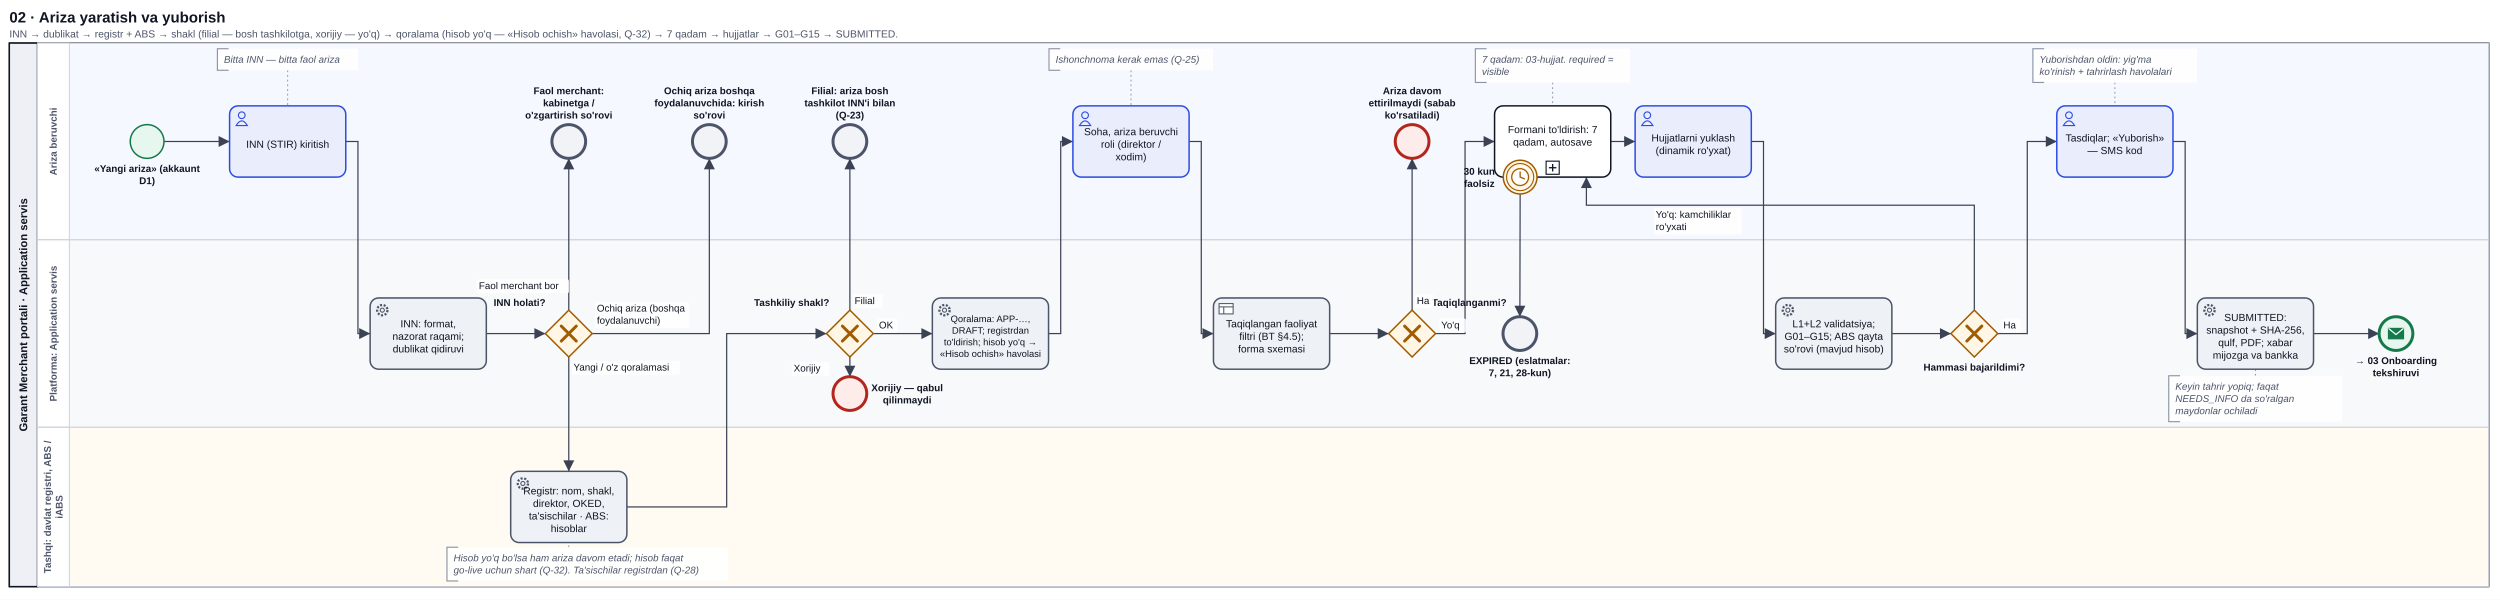
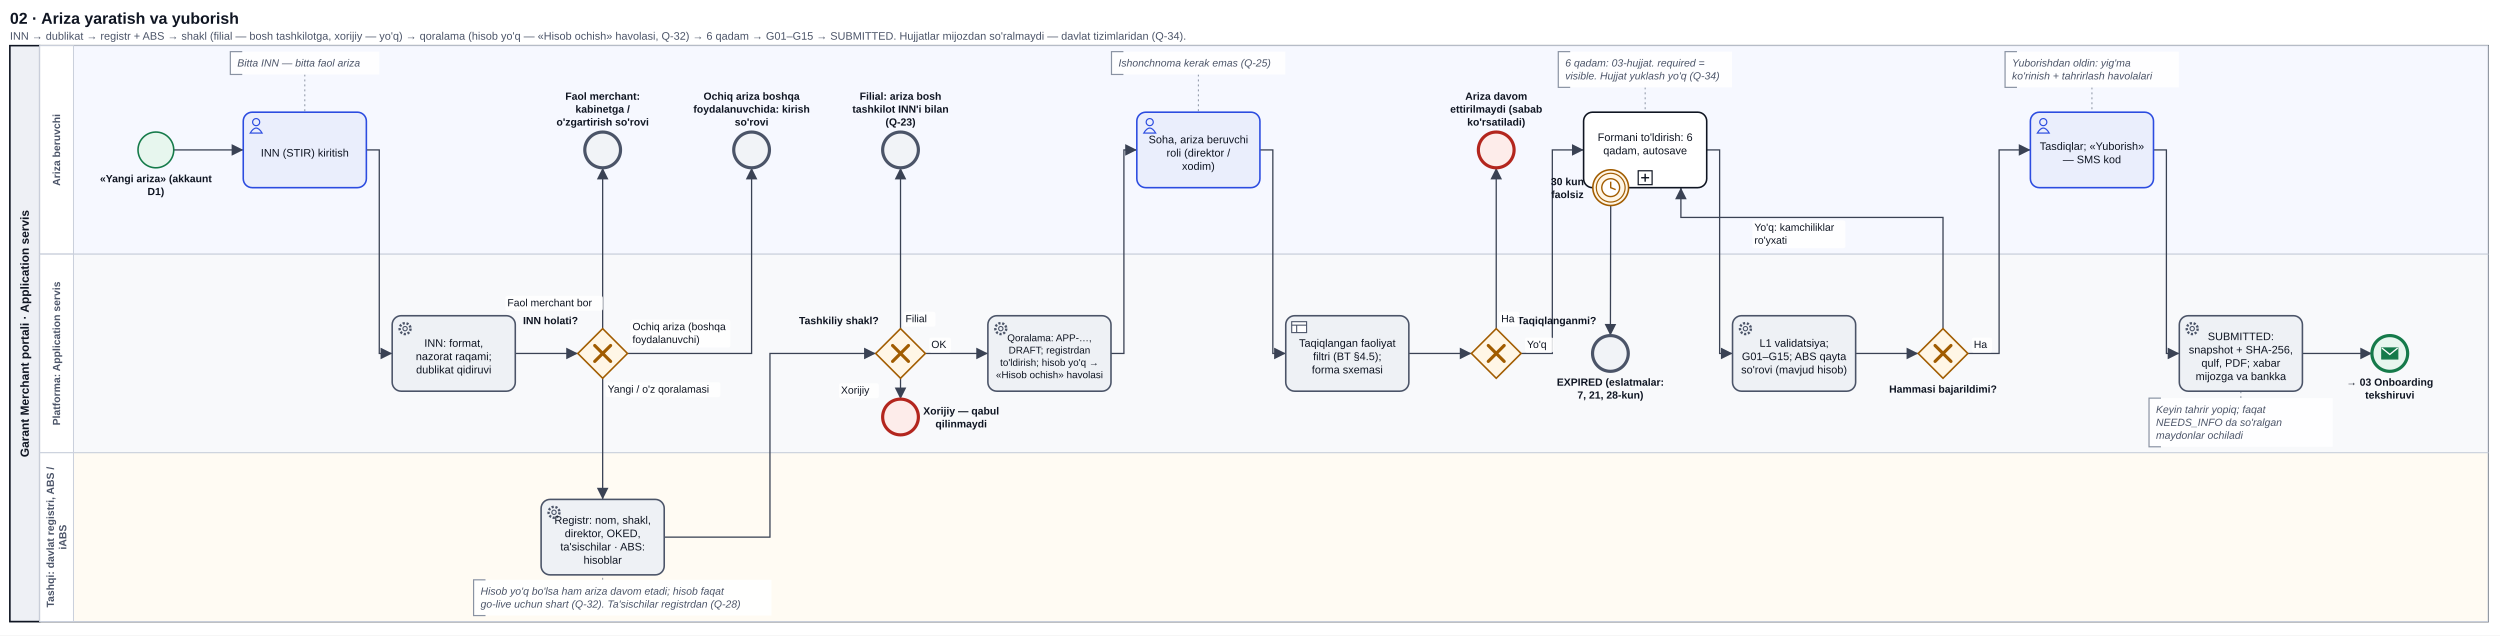
- <svg xmlns="http://www.w3.org/2000/svg" width="2668" height="640" viewBox="0 0 2668 640" font-family="Segoe UI, Arial, Helvetica, sans-serif">
+ <svg xmlns="http://www.w3.org/2000/svg" width="2518" height="640" viewBox="0 0 2518 640" font-family="Segoe UI, Arial, Helvetica, sans-serif">
  <defs>
    <marker id="arr" viewBox="0 0 10 10" refX="10" refY="5" markerWidth="9" markerHeight="9" orient="auto-start-reverse">
      <path d="M0,0 L10,5 L0,10 z" fill="#3A4254" />
    </marker>
  </defs>
-   <rect x="0" y="0" width="2668" height="640" fill="#FFFFFF" />
+   <rect x="0" y="0" width="2518" height="640" fill="#FFFFFF" />
  <text x="10" y="24" font-size="16" font-weight="700" fill="#0F1522">02 · Ariza yaratish va yuborish</text>
-   <text x="10" y="40" font-size="11" fill="#4B5468">INN → dublikat → registr + ABS → shakl (filial — bosh tashkilotga, xorijiy — yo'q) → qoralama (hisob yo'q — «Hisob ochish» havolasi, Q-32) → 7 qadam → hujjatlar → G01–G15 → SUBMITTED.</text>
-   <rect x="10" y="46" width="2646" height="580" fill="#FFFFFF" stroke="#0F1522" stroke-width="1.5" />
+   <text x="10" y="40" font-size="11" fill="#4B5468">INN → dublikat → registr + ABS → shakl (filial — bosh tashkilotga, xorijiy — yo'q) → qoralama (hisob yo'q — «Hisob ochish» havolasi, Q-32) → 6 qadam → G01–G15 → SUBMITTED. Hujjatlar mijozdan so'ralmaydi — davlat tizimlaridan (Q-34).</text>
+   <rect x="10" y="46" width="2496" height="580" fill="#FFFFFF" stroke="#0F1522" stroke-width="1.5" />
  <rect x="10" y="46" width="30" height="580" fill="#EEF0F5" stroke="#0F1522" stroke-width="1.5" />
  <g transform="translate(25,336) rotate(-90)">
    <text x="0" y="4" text-anchor="middle" font-size="12" font-weight="700" fill="#0F1522">Garant Merchant portali · Application servis</text>
  </g>
-   <rect x="40" y="46" width="2616" height="210" fill="#F6F8FF" stroke="#C9CFDB" />
+   <rect x="40" y="46" width="2466" height="210" fill="#F6F8FF" stroke="#C9CFDB" />
  <rect x="40" y="46" width="34" height="210" fill="#FFFFFF" stroke="#C9CFDB" />
  <g transform="translate(57,151) rotate(-90)">
    <text x="0" y="3.5" text-anchor="middle" font-size="10.5" font-weight="600" fill="#4B5468">Ariza beruvchi</text>
  </g>
-   <rect x="40" y="256" width="2616" height="200" fill="#F8F9FB" stroke="#C9CFDB" />
+   <rect x="40" y="256" width="2466" height="200" fill="#F8F9FB" stroke="#C9CFDB" />
  <rect x="40" y="256" width="34" height="200" fill="#FFFFFF" stroke="#C9CFDB" />
  <g transform="translate(57,356) rotate(-90)">
    <text x="0" y="3.5" text-anchor="middle" font-size="10.5" font-weight="600" fill="#4B5468">Platforma: Application servis</text>
  </g>
-   <rect x="40" y="456" width="2616" height="170" fill="#FFFBF3" stroke="#C9CFDB" />
+   <rect x="40" y="456" width="2466" height="170" fill="#FFFBF3" stroke="#C9CFDB" />
  <rect x="40" y="456" width="34" height="170" fill="#FFFFFF" stroke="#C9CFDB" />
  <g transform="translate(57,541) rotate(-90)">
    <text x="0" y="-2.7" text-anchor="middle" font-size="10.5" font-weight="600" fill="#4B5468">Tashqi: davlat registri, ABS /</text>
    <text x="0" y="9.8" text-anchor="middle" font-size="10.5" font-weight="600" fill="#4B5468">iABS</text>
  </g>
  <path d="M175,151 L245,151" fill="none" stroke="#3A4254" stroke-width="1.3" marker-end="url(#arr)" />
  <path d="M369,151 L382,151 L382,356 L395,356" fill="none" stroke="#3A4254" stroke-width="1.3" marker-end="url(#arr)" />
  <path d="M519,356 L582,356" fill="none" stroke="#3A4254" stroke-width="1.3" marker-end="url(#arr)" />
  <path d="M607,331 L607,169" fill="none" stroke="#3A4254" stroke-width="1.3" marker-end="url(#arr)" />
  <path d="M632,356 L757,356 L757,169" fill="none" stroke="#3A4254" stroke-width="1.3" marker-end="url(#arr)" />
  <path d="M607,381 L607,503" fill="none" stroke="#3A4254" stroke-width="1.3" marker-end="url(#arr)" />
  <path d="M669,541 L775.5,541 L775.5,356 L882,356" fill="none" stroke="#3A4254" stroke-width="1.3" marker-end="url(#arr)" />
  <path d="M907,331 L907,169" fill="none" stroke="#3A4254" stroke-width="1.3" marker-end="url(#arr)" />
  <path d="M907,381 L907,402" fill="none" stroke="#3A4254" stroke-width="1.3" marker-end="url(#arr)" />
  <path d="M932,356 L995,356" fill="none" stroke="#3A4254" stroke-width="1.3" marker-end="url(#arr)" />
  <path d="M1119,356 L1132,356 L1132,151 L1145,151" fill="none" stroke="#3A4254" stroke-width="1.3" marker-end="url(#arr)" />
  <path d="M1269,151 L1282,151 L1282,356 L1295,356" fill="none" stroke="#3A4254" stroke-width="1.3" marker-end="url(#arr)" />
  <path d="M1419,356 L1482,356" fill="none" stroke="#3A4254" stroke-width="1.3" marker-end="url(#arr)" />
  <path d="M1507,331 L1507,169" fill="none" stroke="#3A4254" stroke-width="1.3" marker-end="url(#arr)" />
  <path d="M1532,356 L1563.5,356 L1563.5,151 L1595,151" fill="none" stroke="#3A4254" stroke-width="1.3" marker-end="url(#arr)" />
  <path d="M1622.3,207 L1622,338" fill="none" stroke="#3A4254" stroke-width="1.3" marker-end="url(#arr)" />
-   <path d="M1719,151 L1745,151" fill="none" stroke="#3A4254" stroke-width="1.3" marker-end="url(#arr)" />
-   <path d="M1869,151 L1882,151 L1882,356 L1895,356" fill="none" stroke="#3A4254" stroke-width="1.3" marker-end="url(#arr)" />
-   <path d="M2019,356 L2082,356" fill="none" stroke="#3A4254" stroke-width="1.3" marker-end="url(#arr)" />
-   <path d="M2107,331 L2107,219 L1693,219 L1693,189" fill="none" stroke="#3A4254" stroke-width="1.3" marker-end="url(#arr)" />
-   <path d="M2132,356 L2163.5,356 L2163.5,151 L2195,151" fill="none" stroke="#3A4254" stroke-width="1.3" marker-end="url(#arr)" />
-   <path d="M2319,151 L2332,151 L2332,356 L2345,356" fill="none" stroke="#3A4254" stroke-width="1.3" marker-end="url(#arr)" />
-   <path d="M2469,356 L2539,356" fill="none" stroke="#3A4254" stroke-width="1.3" marker-end="url(#arr)" />
+   <path d="M1719,151 L1732,151 L1732,356 L1745,356" fill="none" stroke="#3A4254" stroke-width="1.3" marker-end="url(#arr)" />
+   <path d="M1869,356 L1932,356" fill="none" stroke="#3A4254" stroke-width="1.3" marker-end="url(#arr)" />
+   <path d="M1957,331 L1957,219 L1693,219 L1693,189" fill="none" stroke="#3A4254" stroke-width="1.3" marker-end="url(#arr)" />
+   <path d="M1982,356 L2013.5,356 L2013.5,151 L2045,151" fill="none" stroke="#3A4254" stroke-width="1.3" marker-end="url(#arr)" />
+   <path d="M2169,151 L2182,151 L2182,356 L2195,356" fill="none" stroke="#3A4254" stroke-width="1.3" marker-end="url(#arr)" />
+   <path d="M2319,356 L2389,356" fill="none" stroke="#3A4254" stroke-width="1.3" marker-end="url(#arr)" />
  <path d="M307,75 L307,113" stroke="#8A93A3" stroke-dasharray="2,3" fill="none" />
  <rect x="232" y="52" width="150" height="23" fill="#FFFFFF" fill-opacity="0.9" stroke="none" />
  <path d="M244,52 L232,52 L232,75 L244,75" fill="none" stroke="#8A93A3" stroke-width="1.2" />
  <text x="239" y="67" font-size="10.5" fill="#4B5468" font-style="italic">Bitta INN — bitta faol ariza</text>
  <path d="M607,584 L607,579" stroke="#8A93A3" stroke-dasharray="2,3" fill="none" />
  <rect x="477" y="584" width="300" height="36" fill="#FFFFFF" fill-opacity="0.9" stroke="none" />
  <path d="M489,584 L477,584 L477,620 L489,620" fill="none" stroke="#8A93A3" stroke-width="1.2" />
  <text x="484" y="599" font-size="10.5" fill="#4B5468" font-style="italic">Hisob yo'q bo'lsa ham ariza davom etadi; hisob faqat</text>
  <text x="484" y="612" font-size="10.5" fill="#4B5468" font-style="italic">go-live uchun shart (Q-32). Ta'sischilar registrdan (Q-28)</text>
  <path d="M1207,75 L1207,113" stroke="#8A93A3" stroke-dasharray="2,3" fill="none" />
  <rect x="1119.5" y="52" width="175" height="23" fill="#FFFFFF" fill-opacity="0.9" stroke="none" />
  <path d="M1131.5,52 L1119.5,52 L1119.5,75 L1131.5,75" fill="none" stroke="#8A93A3" stroke-width="1.2" />
  <text x="1126.5" y="67" font-size="10.5" fill="#4B5468" font-style="italic">Ishonchnoma kerak emas (Q-25)</text>
  <path d="M1657,88 L1657,113" stroke="#8A93A3" stroke-dasharray="2,3" fill="none" />
-   <rect x="1574.5" y="52" width="165" height="36" fill="#FFFFFF" fill-opacity="0.9" stroke="none" />
-   <path d="M1586.5,52 L1574.5,52 L1574.5,88 L1586.5,88" fill="none" stroke="#8A93A3" stroke-width="1.2" />
-   <text x="1581.5" y="67" font-size="10.5" fill="#4B5468" font-style="italic">7 qadam: 03-hujjat. required =</text>
-   <text x="1581.5" y="80" font-size="10.5" fill="#4B5468" font-style="italic">visible</text>
-   <path d="M2257,88 L2257,113" stroke="#8A93A3" stroke-dasharray="2,3" fill="none" />
-   <rect x="2169.5" y="52" width="175" height="36" fill="#FFFFFF" fill-opacity="0.9" stroke="none" />
-   <path d="M2181.5,52 L2169.5,52 L2169.5,88 L2181.5,88" fill="none" stroke="#8A93A3" stroke-width="1.2" />
-   <text x="2176.5" y="67" font-size="10.5" fill="#4B5468" font-style="italic">Yuborishdan oldin: yig'ma</text>
-   <text x="2176.5" y="80" font-size="10.5" fill="#4B5468" font-style="italic">ko'rinish + tahrirlash havolalari</text>
-   <path d="M2407,401 L2407,394" stroke="#8A93A3" stroke-dasharray="2,3" fill="none" />
-   <rect x="2314.5" y="401" width="185" height="49" fill="#FFFFFF" fill-opacity="0.9" stroke="none" />
-   <path d="M2326.5,401 L2314.5,401 L2314.5,450 L2326.5,450" fill="none" stroke="#8A93A3" stroke-width="1.2" />
-   <text x="2321.5" y="416" font-size="10.5" fill="#4B5468" font-style="italic">Keyin tahrir yopiq; faqat</text>
-   <text x="2321.5" y="429" font-size="10.5" fill="#4B5468" font-style="italic">NEEDS_INFO da so'ralgan</text>
-   <text x="2321.5" y="442" font-size="10.5" fill="#4B5468" font-style="italic">maydonlar ochiladi</text>
+   <rect x="1569.5" y="52" width="175" height="36" fill="#FFFFFF" fill-opacity="0.9" stroke="none" />
+   <path d="M1581.5,52 L1569.5,52 L1569.5,88 L1581.5,88" fill="none" stroke="#8A93A3" stroke-width="1.2" />
+   <text x="1576.5" y="67" font-size="10.5" fill="#4B5468" font-style="italic">6 qadam: 03-hujjat. required =</text>
+   <text x="1576.5" y="80" font-size="10.5" fill="#4B5468" font-style="italic">visible. Hujjat yuklash yo'q (Q-34)</text>
+   <path d="M2107,88 L2107,113" stroke="#8A93A3" stroke-dasharray="2,3" fill="none" />
+   <rect x="2019.5" y="52" width="175" height="36" fill="#FFFFFF" fill-opacity="0.9" stroke="none" />
+   <path d="M2031.5,52 L2019.5,52 L2019.5,88 L2031.5,88" fill="none" stroke="#8A93A3" stroke-width="1.2" />
+   <text x="2026.5" y="67" font-size="10.5" fill="#4B5468" font-style="italic">Yuborishdan oldin: yig'ma</text>
+   <text x="2026.5" y="80" font-size="10.5" fill="#4B5468" font-style="italic">ko'rinish + tahrirlash havolalari</text>
+   <path d="M2257,401 L2257,394" stroke="#8A93A3" stroke-dasharray="2,3" fill="none" />
+   <rect x="2164.5" y="401" width="185" height="49" fill="#FFFFFF" fill-opacity="0.9" stroke="none" />
+   <path d="M2176.5,401 L2164.5,401 L2164.5,450 L2176.5,450" fill="none" stroke="#8A93A3" stroke-width="1.2" />
+   <text x="2171.5" y="416" font-size="10.5" fill="#4B5468" font-style="italic">Keyin tahrir yopiq; faqat</text>
+   <text x="2171.5" y="429" font-size="10.5" fill="#4B5468" font-style="italic">NEEDS_INFO da so'ralgan</text>
+   <text x="2171.5" y="442" font-size="10.5" fill="#4B5468" font-style="italic">maydonlar ochiladi</text>
  <circle cx="157" cy="151" r="18" fill="#E7F6EE" stroke="#157A4A" stroke-width="1.6" />
  <text x="157" y="183.5" text-anchor="middle" font-size="10.5" fill="#0F1522" font-weight="600">«Yangi ariza» (akkaunt</text>
  <text x="157" y="196.5" text-anchor="middle" font-size="10.5" fill="#0F1522" font-weight="600">D1)</text>
  <rect x="245" y="113" width="124" height="76" rx="9" fill="#EAEEFC" stroke="#2C4CE0" stroke-width="1.6" />
  <circle cx="258" cy="123" r="3.6" fill="none" stroke="#2C4CE0" stroke-width="1.2" />
  <path d="M252,134 Q258,124 264,134 Z" fill="none" stroke="#2C4CE0" stroke-width="1.2" />
  <text x="307" y="157.7" text-anchor="middle" font-size="11" fill="#0F1522">INN (STIR) kiritish</text>
  <rect x="395" y="318" width="124" height="76" rx="9" fill="#EEF1F5" stroke="#4B5468" stroke-width="1.6" />
  <circle cx="408" cy="331" r="5.5" fill="none" stroke="#4B5468" stroke-width="2.4" stroke-dasharray="2.2,1.7" />
  <circle cx="408" cy="331" r="2.2" fill="none" stroke="#4B5468" stroke-width="1.1" />
  <text x="457" y="349.3" text-anchor="middle" font-size="11" fill="#0F1522">INN: format,</text>
  <text x="457" y="362.7" text-anchor="middle" font-size="11" fill="#0F1522">nazorat raqami;</text>
  <text x="457" y="376.1" text-anchor="middle" font-size="11" fill="#0F1522">dublikat qidiruvi</text>
  <path d="M607,331 L632,356 L607,381 L582,356 Z" fill="#FFF6E6" stroke="#A15C00" stroke-width="1.6" />
  <path d="M599,348 L615,364 M615,348 L599,364" stroke="#A15C00" stroke-width="3.2" stroke-linecap="round" />
  <text x="554.5" y="326.5" text-anchor="middle" font-size="10.5" fill="#0F1522" font-weight="600">INN holati?</text>
  <circle cx="607" cy="151" r="18" fill="#F1F3F7" stroke="#4B5468" stroke-width="3.2" />
  <text x="607" y="100.5" text-anchor="middle" font-size="10.5" fill="#0F1522" font-weight="600">Faol merchant:</text>
  <text x="607" y="113.5" text-anchor="middle" font-size="10.5" fill="#0F1522" font-weight="600">kabinetga /</text>
  <text x="607" y="126.5" text-anchor="middle" font-size="10.5" fill="#0F1522" font-weight="600">o'zgartirish so'rovi</text>
  <circle cx="757" cy="151" r="18" fill="#F1F3F7" stroke="#4B5468" stroke-width="3.2" />
  <text x="757" y="100.5" text-anchor="middle" font-size="10.5" fill="#0F1522" font-weight="600">Ochiq ariza boshqa</text>
  <text x="757" y="113.5" text-anchor="middle" font-size="10.5" fill="#0F1522" font-weight="600">foydalanuvchida: kirish</text>
  <text x="757" y="126.5" text-anchor="middle" font-size="10.5" fill="#0F1522" font-weight="600">so'rovi</text>
  <rect x="545" y="503" width="124" height="76" rx="9" fill="#EEF1F5" stroke="#4B5468" stroke-width="1.6" />
  <circle cx="558" cy="516" r="5.5" fill="none" stroke="#4B5468" stroke-width="2.4" stroke-dasharray="2.2,1.7" />
  <circle cx="558" cy="516" r="2.2" fill="none" stroke="#4B5468" stroke-width="1.1" />
  <text x="607" y="527.6" text-anchor="middle" font-size="11" fill="#0F1522">Registr: nom, shakl,</text>
  <text x="607" y="541" text-anchor="middle" font-size="11" fill="#0F1522">direktor, OKED,</text>
  <text x="607" y="554.4" text-anchor="middle" font-size="11" fill="#0F1522">ta'sischilar · ABS:</text>
  <text x="607" y="567.8" text-anchor="middle" font-size="11" fill="#0F1522">hisoblar</text>
  <path d="M907,331 L932,356 L907,381 L882,356 Z" fill="#FFF6E6" stroke="#A15C00" stroke-width="1.6" />
  <path d="M899,348 L915,364 M915,348 L899,364" stroke="#A15C00" stroke-width="3.2" stroke-linecap="round" />
  <text x="844.9" y="326.5" text-anchor="middle" font-size="10.5" fill="#0F1522" font-weight="600">Tashkiliy shakl?</text>
  <circle cx="907" cy="151" r="18" fill="#F1F3F7" stroke="#4B5468" stroke-width="3.2" />
  <text x="907" y="100.5" text-anchor="middle" font-size="10.5" fill="#0F1522" font-weight="600">Filial: ariza bosh</text>
  <text x="907" y="113.5" text-anchor="middle" font-size="10.5" fill="#0F1522" font-weight="600">tashkilot INN'i bilan</text>
  <text x="907" y="126.5" text-anchor="middle" font-size="10.5" fill="#0F1522" font-weight="600">(Q-23)</text>
  <circle cx="907" cy="420" r="18" fill="#FDECEA" stroke="#B3261E" stroke-width="3.2" />
  <text x="968.1" y="417.5" text-anchor="middle" font-size="10.5" fill="#0F1522" font-weight="600">Xorijiy — qabul</text>
  <text x="968.1" y="430.5" text-anchor="middle" font-size="10.5" fill="#0F1522" font-weight="600">qilinmaydi</text>
  <rect x="995" y="318" width="124" height="76" rx="9" fill="#EEF1F5" stroke="#4B5468" stroke-width="1.6" />
  <circle cx="1008" cy="331" r="5.5" fill="none" stroke="#4B5468" stroke-width="2.4" stroke-dasharray="2.2,1.7" />
  <circle cx="1008" cy="331" r="2.2" fill="none" stroke="#4B5468" stroke-width="1.1" />
  <text x="1057" y="343.7" text-anchor="middle" font-size="10" fill="#0F1522">Qoralama: APP-…,</text>
  <text x="1057" y="356.1" text-anchor="middle" font-size="10" fill="#0F1522">DRAFT; registrdan</text>
  <text x="1057" y="368.5" text-anchor="middle" font-size="10" fill="#0F1522">to'ldirish; hisob yo'q →</text>
  <text x="1057" y="380.9" text-anchor="middle" font-size="10" fill="#0F1522">«Hisob ochish» havolasi</text>
  <rect x="1145" y="113" width="124" height="76" rx="9" fill="#EAEEFC" stroke="#2C4CE0" stroke-width="1.6" />
  <circle cx="1158" cy="123" r="3.6" fill="none" stroke="#2C4CE0" stroke-width="1.2" />
  <path d="M1152,134 Q1158,124 1164,134 Z" fill="none" stroke="#2C4CE0" stroke-width="1.2" />
  <text x="1207" y="144.3" text-anchor="middle" font-size="11" fill="#0F1522">Soha, ariza beruvchi</text>
  <text x="1207" y="157.7" text-anchor="middle" font-size="11" fill="#0F1522">roli (direktor /</text>
  <text x="1207" y="171.1" text-anchor="middle" font-size="11" fill="#0F1522">xodim)</text>
  <rect x="1295" y="318" width="124" height="76" rx="9" fill="#EEF1F5" stroke="#4B5468" stroke-width="1.6" />
  <rect x="1301" y="324" width="15" height="11" fill="#FFFFFF" stroke="#4B5468" stroke-width="1.1" />
  <path d="M1301,327.5 H1316 M1306,327.5 V335" stroke="#4B5468" stroke-width="1.1" />
  <text x="1357" y="349.3" text-anchor="middle" font-size="11" fill="#0F1522">Taqiqlangan faoliyat</text>
  <text x="1357" y="362.7" text-anchor="middle" font-size="11" fill="#0F1522">filtri (BT §4.5);</text>
  <text x="1357" y="376.1" text-anchor="middle" font-size="11" fill="#0F1522">forma sxemasi</text>
  <path d="M1507,331 L1532,356 L1507,381 L1482,356 Z" fill="#FFF6E6" stroke="#A15C00" stroke-width="1.6" />
  <path d="M1499,348 L1515,364 M1515,348 L1499,364" stroke="#A15C00" stroke-width="3.2" stroke-linecap="round" />
  <text x="1568" y="326.5" text-anchor="middle" font-size="10.5" fill="#0F1522" font-weight="600">Taqiqlanganmi?</text>
  <circle cx="1507" cy="151" r="18" fill="#FDECEA" stroke="#B3261E" stroke-width="3.2" />
  <text x="1507" y="100.5" text-anchor="middle" font-size="10.5" fill="#0F1522" font-weight="600">Ariza davom</text>
  <text x="1507" y="113.5" text-anchor="middle" font-size="10.5" fill="#0F1522" font-weight="600">ettirilmaydi (sabab</text>
  <text x="1507" y="126.5" text-anchor="middle" font-size="10.5" fill="#0F1522" font-weight="600">ko'rsatiladi)</text>
  <rect x="1595" y="113" width="124" height="76" rx="9" fill="#FFFFFF" stroke="#0F1522" stroke-width="1.6" />
  <rect x="1650" y="172" width="14" height="14" fill="#FFFFFF" stroke="#0F1522" stroke-width="1.2" />
  <path d="M1657,175 L1657,183 M1653,179 L1661,179" stroke="#0F1522" stroke-width="1.4" />
-   <text x="1657" y="142" text-anchor="middle" font-size="11" fill="#0F1522">Formani to'ldirish: 7</text>
+   <text x="1657" y="142" text-anchor="middle" font-size="11" fill="#0F1522">Formani to'ldirish: 6</text>
  <text x="1657" y="155.4" text-anchor="middle" font-size="11" fill="#0F1522">qadam, autosave</text>
  <circle cx="1622" cy="356" r="18" fill="#F1F3F7" stroke="#4B5468" stroke-width="3.2" />
  <text x="1622" y="388.5" text-anchor="middle" font-size="10.5" fill="#0F1522" font-weight="600">EXPIRED (eslatmalar:</text>
  <text x="1622" y="401.5" text-anchor="middle" font-size="10.5" fill="#0F1522" font-weight="600">7, 21, 28-kun)</text>
-   <rect x="1745" y="113" width="124" height="76" rx="9" fill="#EAEEFC" stroke="#2C4CE0" stroke-width="1.6" />
-   <circle cx="1758" cy="123" r="3.6" fill="none" stroke="#2C4CE0" stroke-width="1.2" />
-   <path d="M1752,134 Q1758,124 1764,134 Z" fill="none" stroke="#2C4CE0" stroke-width="1.2" />
-   <text x="1807" y="151" text-anchor="middle" font-size="11" fill="#0F1522">Hujjatlarni yuklash</text>
-   <text x="1807" y="164.4" text-anchor="middle" font-size="11" fill="#0F1522">(dinamik ro'yxat)</text>
-   <rect x="1895" y="318" width="124" height="76" rx="9" fill="#EEF1F5" stroke="#4B5468" stroke-width="1.6" />
-   <circle cx="1908" cy="331" r="5.5" fill="none" stroke="#4B5468" stroke-width="2.4" stroke-dasharray="2.2,1.7" />
-   <circle cx="1908" cy="331" r="2.2" fill="none" stroke="#4B5468" stroke-width="1.1" />
-   <text x="1957" y="349.3" text-anchor="middle" font-size="11" fill="#0F1522">L1+L2 validatsiya;</text>
-   <text x="1957" y="362.7" text-anchor="middle" font-size="11" fill="#0F1522">G01–G15; ABS qayta</text>
-   <text x="1957" y="376.1" text-anchor="middle" font-size="11" fill="#0F1522">so'rovi (mavjud hisob)</text>
-   <path d="M2107,331 L2132,356 L2107,381 L2082,356 Z" fill="#FFF6E6" stroke="#A15C00" stroke-width="1.6" />
-   <path d="M2099,348 L2115,364 M2115,348 L2099,364" stroke="#A15C00" stroke-width="3.2" stroke-linecap="round" />
-   <text x="2107" y="395.5" text-anchor="middle" font-size="10.5" fill="#0F1522" font-weight="600">Hammasi bajarildimi?</text>
-   <rect x="2195" y="113" width="124" height="76" rx="9" fill="#EAEEFC" stroke="#2C4CE0" stroke-width="1.6" />
-   <circle cx="2208" cy="123" r="3.6" fill="none" stroke="#2C4CE0" stroke-width="1.2" />
-   <path d="M2202,134 Q2208,124 2214,134 Z" fill="none" stroke="#2C4CE0" stroke-width="1.2" />
-   <text x="2257" y="151" text-anchor="middle" font-size="11" fill="#0F1522">Tasdiqlar; «Yuborish»</text>
-   <text x="2257" y="164.4" text-anchor="middle" font-size="11" fill="#0F1522">— SMS kod</text>
-   <rect x="2345" y="318" width="124" height="76" rx="9" fill="#EEF1F5" stroke="#4B5468" stroke-width="1.6" />
-   <circle cx="2358" cy="331" r="5.5" fill="none" stroke="#4B5468" stroke-width="2.4" stroke-dasharray="2.2,1.7" />
-   <circle cx="2358" cy="331" r="2.2" fill="none" stroke="#4B5468" stroke-width="1.1" />
-   <text x="2407" y="342.6" text-anchor="middle" font-size="11" fill="#0F1522">SUBMITTED:</text>
-   <text x="2407" y="356" text-anchor="middle" font-size="11" fill="#0F1522">snapshot + SHA-256,</text>
-   <text x="2407" y="369.4" text-anchor="middle" font-size="11" fill="#0F1522">qulf, PDF; xabar</text>
-   <text x="2407" y="382.8" text-anchor="middle" font-size="11" fill="#0F1522">mijozga va bankka</text>
-   <circle cx="2557" cy="356" r="18" fill="#E7F6EE" stroke="#157A4A" stroke-width="3.2" />
-   <rect x="2549" y="350.5" width="16" height="11" fill="#157A4A" stroke="#157A4A" stroke-width="1.3" />
-   <path d="M2549,350.5 L2557,357 L2565,350.5" fill="none" stroke="#FFFFFF" stroke-width="1.3" />
-   <text x="2557" y="388.5" text-anchor="middle" font-size="10.5" fill="#0F1522" font-weight="600">→ 03 Onboarding</text>
-   <text x="2557" y="401.5" text-anchor="middle" font-size="10.5" fill="#0F1522" font-weight="600">tekshiruvi</text>
+   <rect x="1745" y="318" width="124" height="76" rx="9" fill="#EEF1F5" stroke="#4B5468" stroke-width="1.6" />
+   <circle cx="1758" cy="331" r="5.5" fill="none" stroke="#4B5468" stroke-width="2.4" stroke-dasharray="2.2,1.7" />
+   <circle cx="1758" cy="331" r="2.2" fill="none" stroke="#4B5468" stroke-width="1.1" />
+   <text x="1807" y="349.3" text-anchor="middle" font-size="11" fill="#0F1522">L1 validatsiya;</text>
+   <text x="1807" y="362.7" text-anchor="middle" font-size="11" fill="#0F1522">G01–G15; ABS qayta</text>
+   <text x="1807" y="376.1" text-anchor="middle" font-size="11" fill="#0F1522">so'rovi (mavjud hisob)</text>
+   <path d="M1957,331 L1982,356 L1957,381 L1932,356 Z" fill="#FFF6E6" stroke="#A15C00" stroke-width="1.6" />
+   <path d="M1949,348 L1965,364 M1965,348 L1949,364" stroke="#A15C00" stroke-width="3.2" stroke-linecap="round" />
+   <text x="1957" y="395.5" text-anchor="middle" font-size="10.5" fill="#0F1522" font-weight="600">Hammasi bajarildimi?</text>
+   <rect x="2045" y="113" width="124" height="76" rx="9" fill="#EAEEFC" stroke="#2C4CE0" stroke-width="1.6" />
+   <circle cx="2058" cy="123" r="3.6" fill="none" stroke="#2C4CE0" stroke-width="1.2" />
+   <path d="M2052,134 Q2058,124 2064,134 Z" fill="none" stroke="#2C4CE0" stroke-width="1.2" />
+   <text x="2107" y="151" text-anchor="middle" font-size="11" fill="#0F1522">Tasdiqlar; «Yuborish»</text>
+   <text x="2107" y="164.4" text-anchor="middle" font-size="11" fill="#0F1522">— SMS kod</text>
+   <rect x="2195" y="318" width="124" height="76" rx="9" fill="#EEF1F5" stroke="#4B5468" stroke-width="1.6" />
+   <circle cx="2208" cy="331" r="5.5" fill="none" stroke="#4B5468" stroke-width="2.4" stroke-dasharray="2.2,1.7" />
+   <circle cx="2208" cy="331" r="2.2" fill="none" stroke="#4B5468" stroke-width="1.1" />
+   <text x="2257" y="342.6" text-anchor="middle" font-size="11" fill="#0F1522">SUBMITTED:</text>
+   <text x="2257" y="356" text-anchor="middle" font-size="11" fill="#0F1522">snapshot + SHA-256,</text>
+   <text x="2257" y="369.4" text-anchor="middle" font-size="11" fill="#0F1522">qulf, PDF; xabar</text>
+   <text x="2257" y="382.8" text-anchor="middle" font-size="11" fill="#0F1522">mijozga va bankka</text>
+   <circle cx="2407" cy="356" r="18" fill="#E7F6EE" stroke="#157A4A" stroke-width="3.2" />
+   <rect x="2399" y="350.5" width="16" height="11" fill="#157A4A" stroke="#157A4A" stroke-width="1.3" />
+   <path d="M2399,350.5 L2407,357 L2415,350.5" fill="none" stroke="#FFFFFF" stroke-width="1.3" />
+   <text x="2407" y="388.5" text-anchor="middle" font-size="10.5" fill="#0F1522" font-weight="600">→ 03 Onboarding</text>
+   <text x="2407" y="401.5" text-anchor="middle" font-size="10.5" fill="#0F1522" font-weight="600">tekshiruvi</text>
  <circle cx="1622.3" cy="189" r="18" fill="#FFF6E6" stroke="#A15C00" stroke-width="1.6" />
  <circle cx="1622.3" cy="189" r="14.5" fill="none" stroke="#A15C00" stroke-width="1.2" />
  <circle cx="1622.3" cy="189" r="9" fill="#FFFFFF" stroke="#A15C00" stroke-width="1.4" />
  <path d="M1622.3,183 L1622.3,189 L1627.3,191" fill="none" stroke="#A15C00" stroke-width="1.4" />
  <text x="1578.7" y="186.5" text-anchor="middle" font-size="10.5" fill="#0F1522" font-weight="600">30 kun</text>
  <text x="1578.7" y="199.5" text-anchor="middle" font-size="10.5" fill="#0F1522" font-weight="600">faolsiz</text>
  <rect x="509" y="298" width="98.3" height="15" fill="#FFFFFF" fill-opacity="0.85" rx="2" />
  <text x="511" y="308.5" font-size="10.5" fill="#0F1522">Faol merchant bor</text>
  <rect x="635" y="322" width="100.6" height="28" fill="#FFFFFF" fill-opacity="0.85" rx="2" />
  <text x="637" y="332.5" font-size="10.5" fill="#0F1522">Ochiq ariza (boshqa</text>
  <text x="637" y="345.5" font-size="10.5" fill="#0F1522">foydalanuvchi)</text>
  <rect x="610" y="385" width="115.5" height="15" fill="#FFFFFF" fill-opacity="0.85" rx="2" />
  <text x="612" y="395.5" font-size="10.5" fill="#0F1522">Yangi / o'z qoralamasi</text>
  <rect x="910" y="314" width="32.2" height="15" fill="#FFFFFF" fill-opacity="0.85" rx="2" />
  <text x="912" y="324.5" font-size="10.5" fill="#0F1522">Filial</text>
  <rect x="845" y="386" width="40.1" height="15" fill="#FFFFFF" fill-opacity="0.85" rx="2" />
  <text x="847" y="396.5" font-size="10.5" fill="#0F1522">Xorijiy</text>
  <rect x="936" y="340" width="21.9" height="15" fill="#FFFFFF" fill-opacity="0.85" rx="2" />
  <text x="938" y="350.5" font-size="10.5" fill="#0F1522">OK</text>
  <rect x="1510" y="314" width="20.4" height="15" fill="#FFFFFF" fill-opacity="0.85" rx="2" />
  <text x="1512" y="324.5" font-size="10.5" fill="#0F1522">Ha</text>
  <rect x="1536" y="340" width="28.8" height="15" fill="#FFFFFF" fill-opacity="0.85" rx="2" />
  <text x="1538" y="350.5" font-size="10.5" fill="#0F1522">Yo'q</text>
  <rect x="1765" y="222" width="93.7" height="28" fill="#FFFFFF" fill-opacity="0.85" rx="2" />
  <text x="1767" y="232.5" font-size="10.5" fill="#0F1522">Yo'q: kamchiliklar</text>
  <text x="1767" y="245.5" font-size="10.5" fill="#0F1522">ro'yxati</text>
-   <rect x="2136" y="340" width="20.4" height="15" fill="#FFFFFF" fill-opacity="0.85" rx="2" />
-   <text x="2138" y="350.5" font-size="10.5" fill="#0F1522">Ha</text>
+   <rect x="1986" y="340" width="20.4" height="15" fill="#FFFFFF" fill-opacity="0.85" rx="2" />
+   <text x="1988" y="350.5" font-size="10.5" fill="#0F1522">Ha</text>
</svg>
